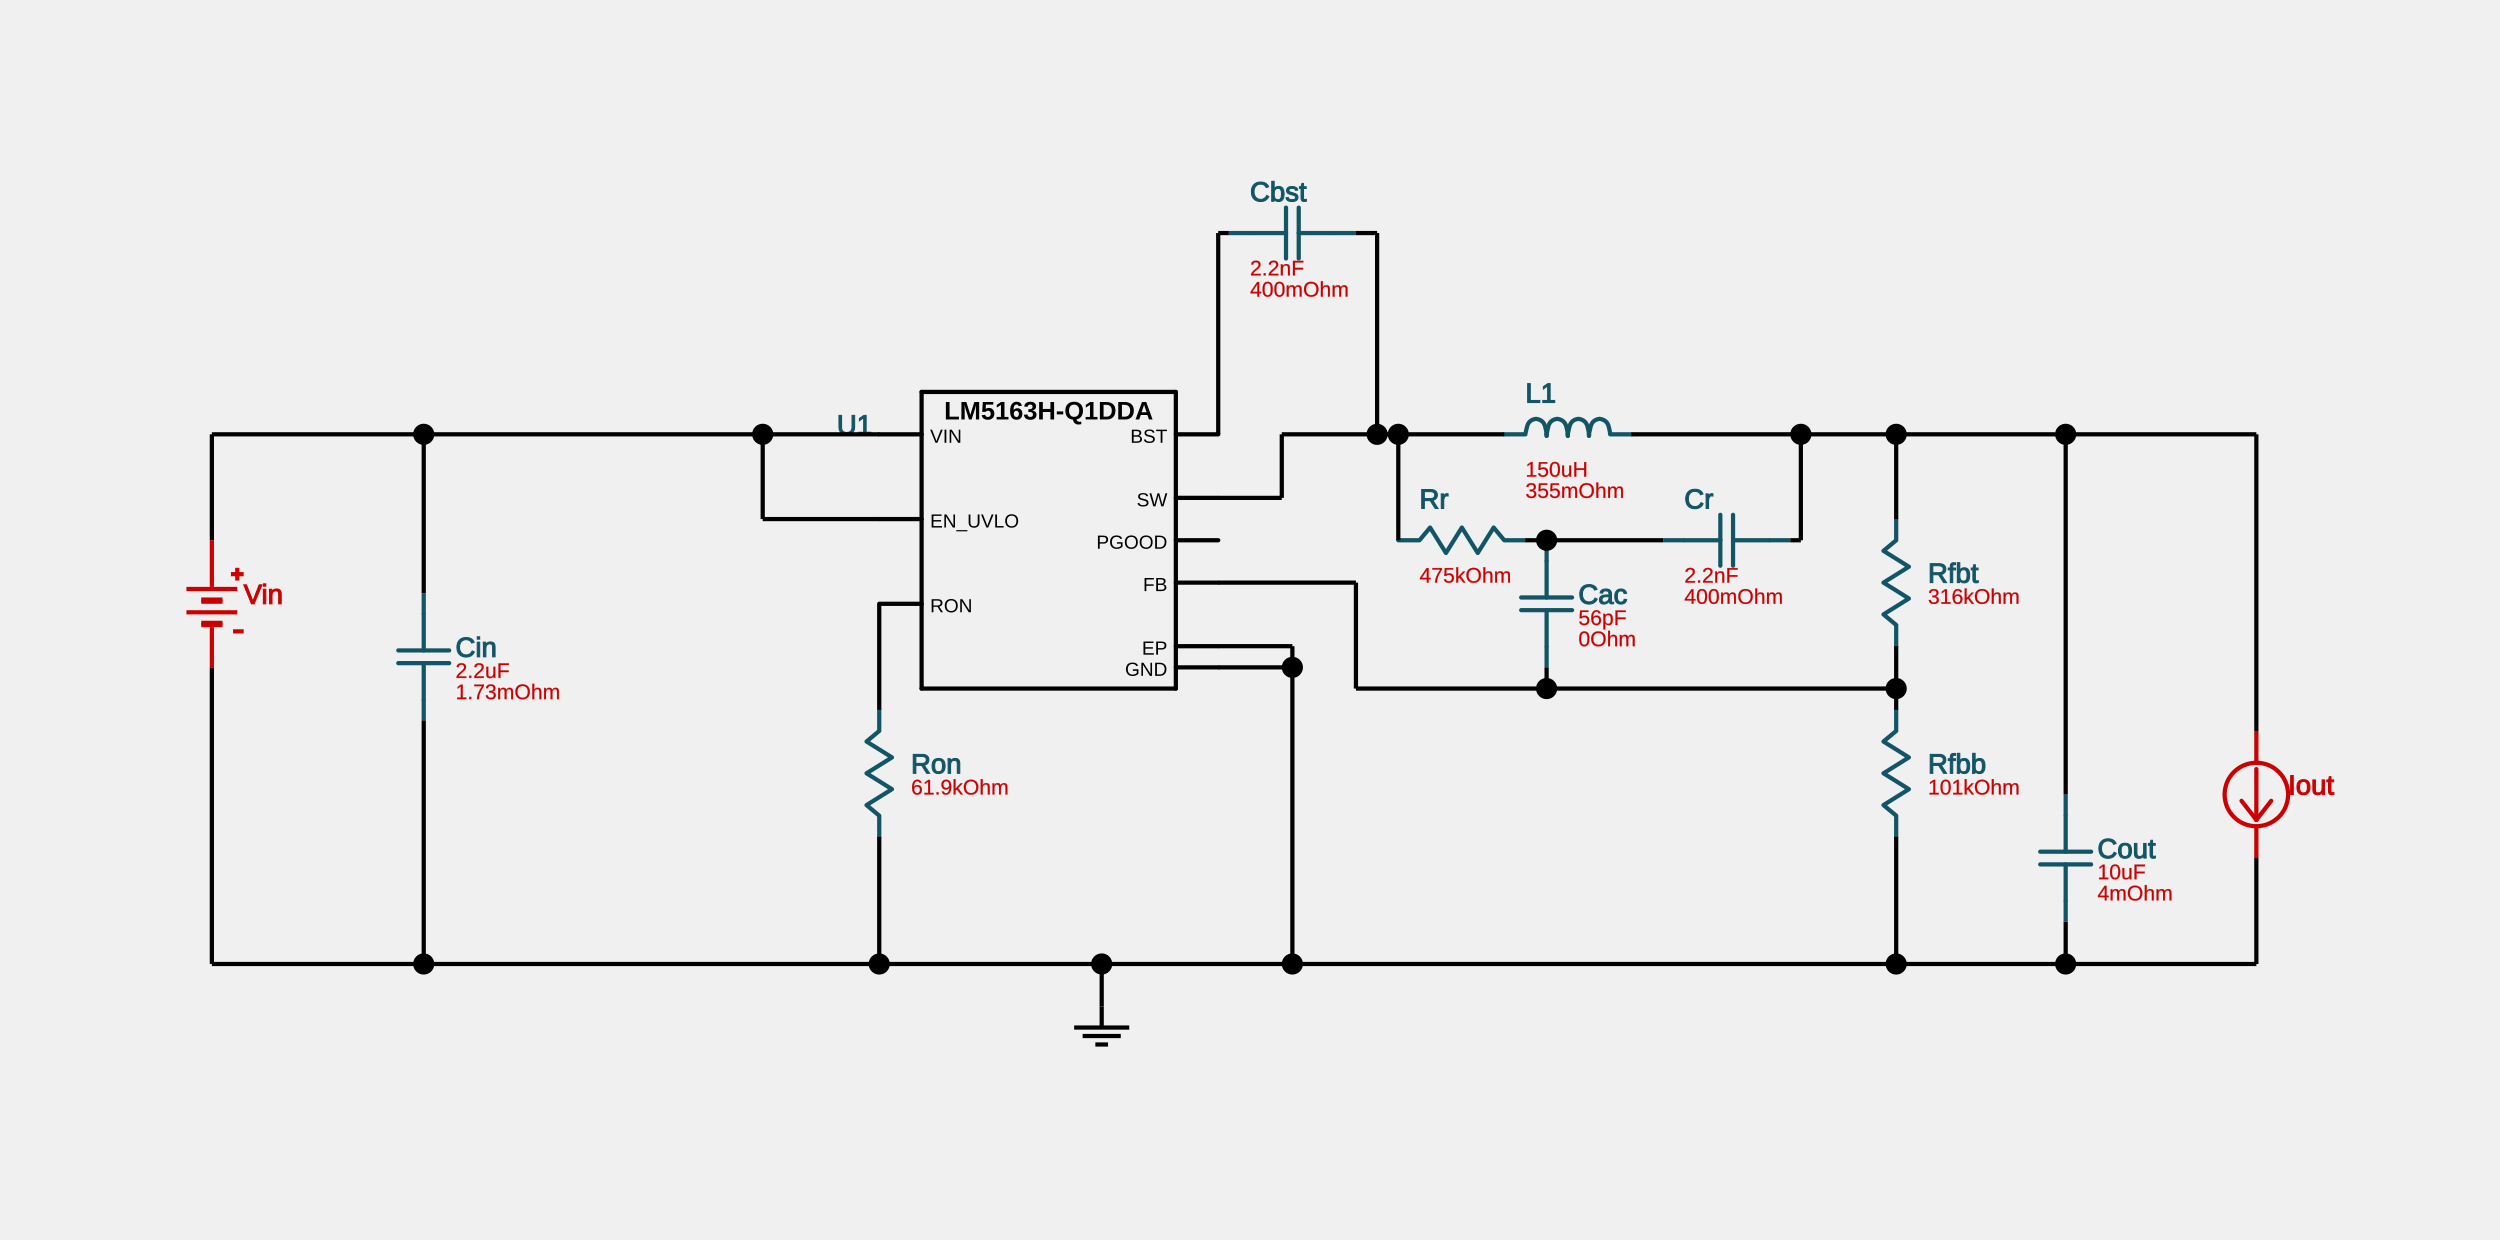
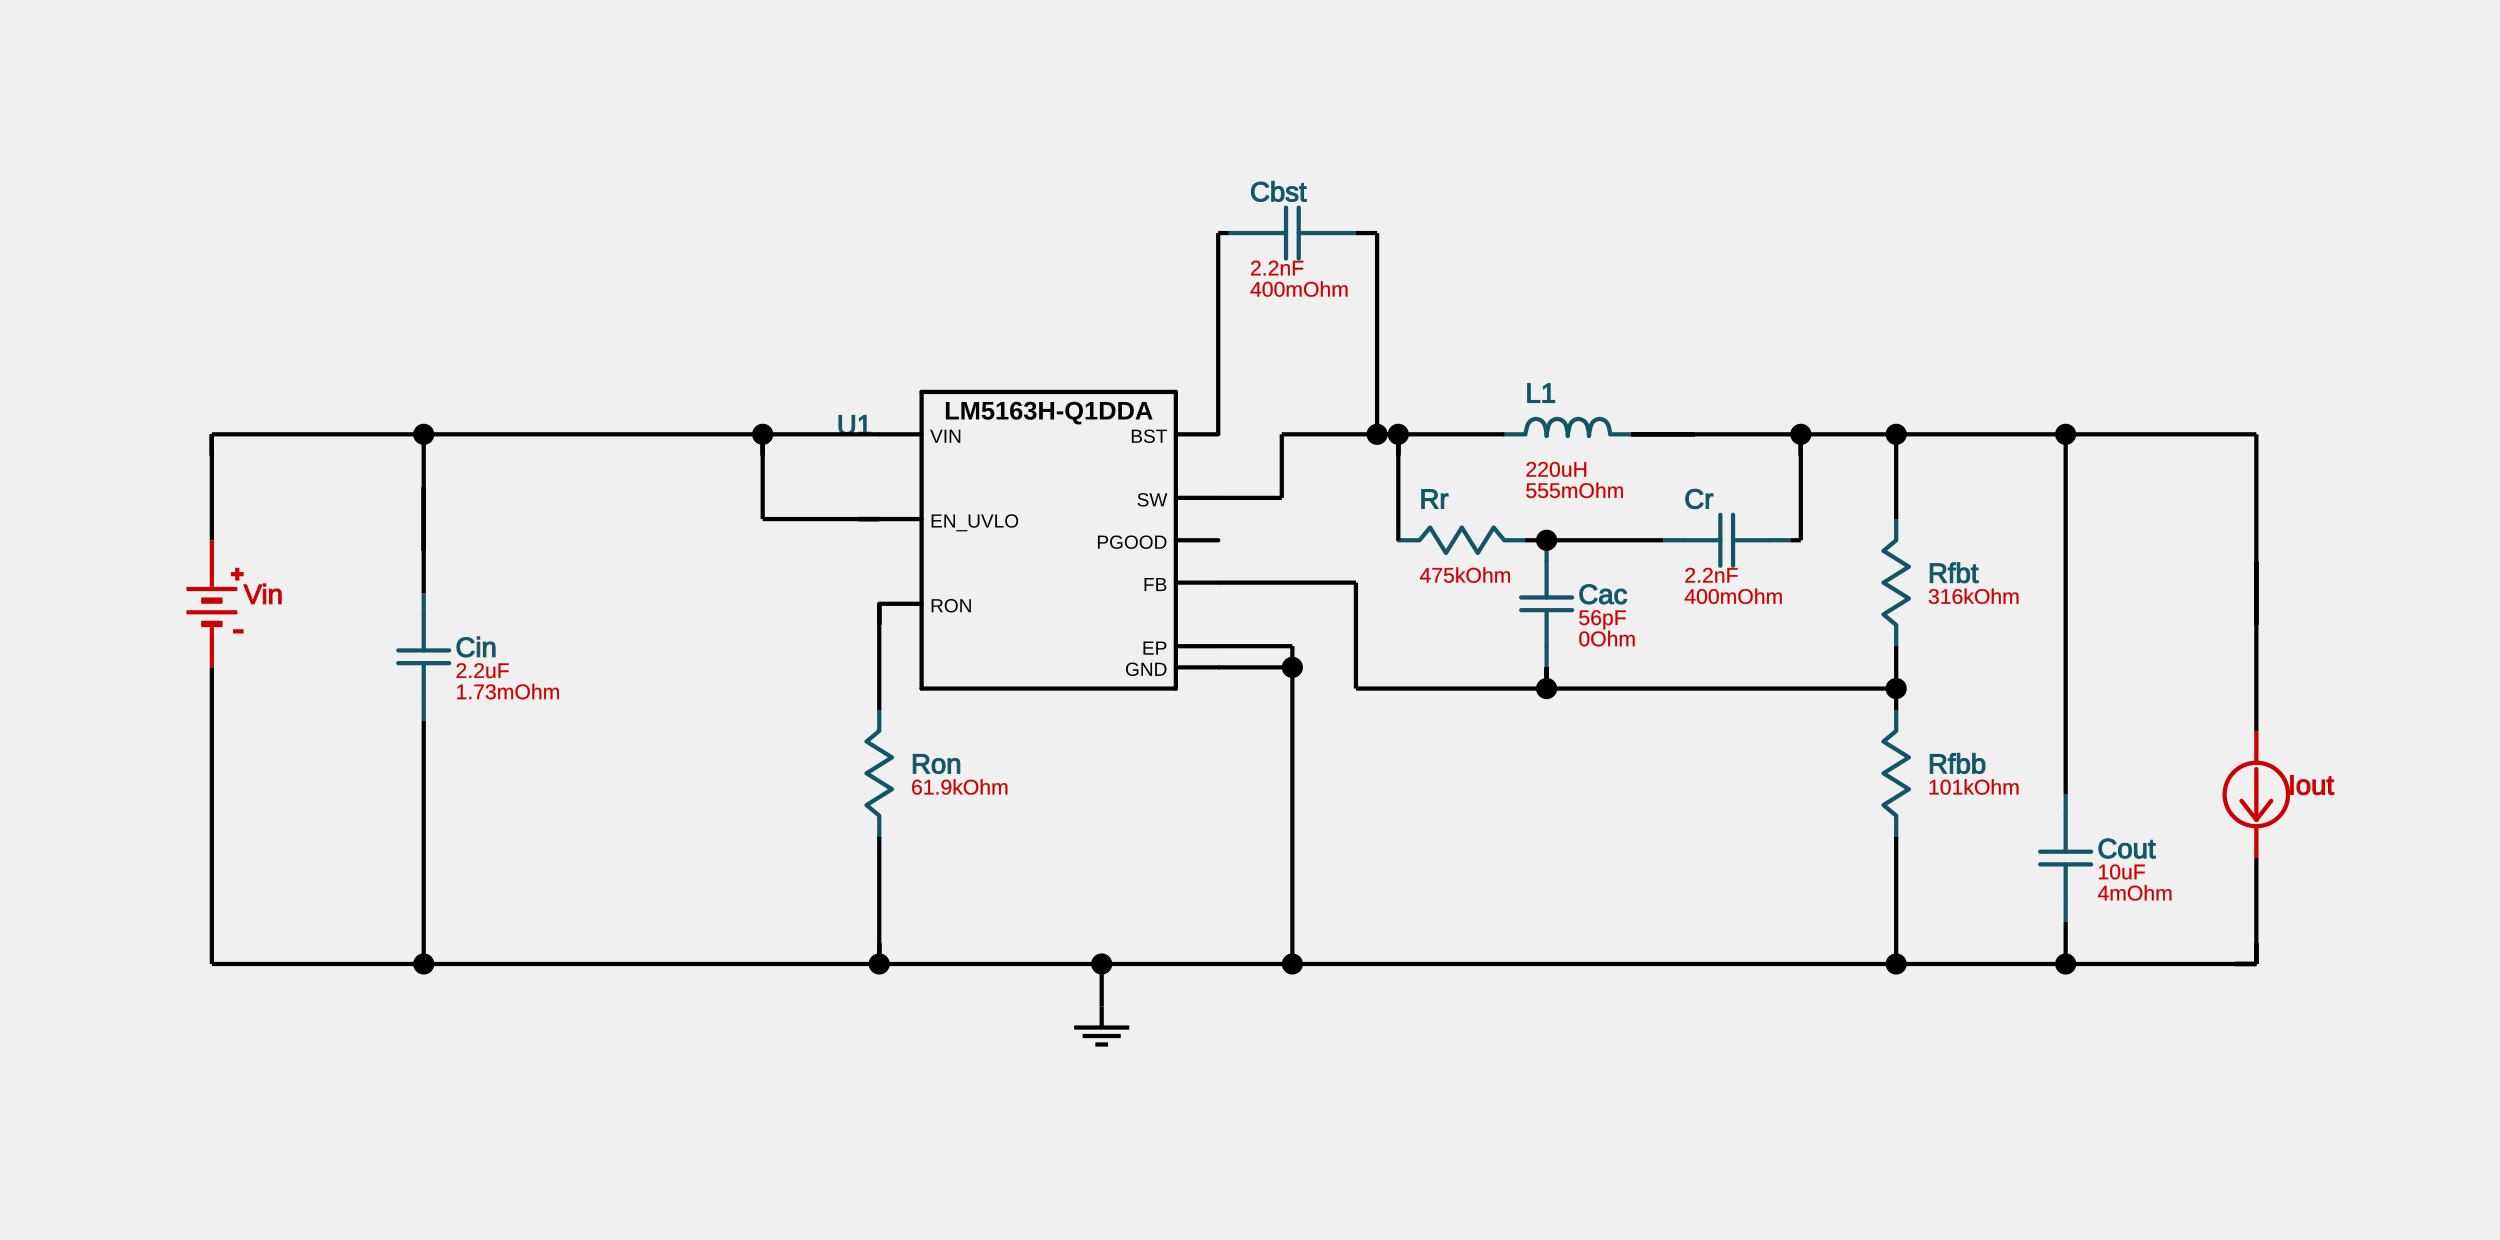
<svg xmlns="http://www.w3.org/2000/svg" xmlns:xlink="http://www.w3.org/1999/xlink" version="1.1" width="100%" height="100%" viewBox="0 0 1180.0 585.0" preserveAspectRatio="xMidYMid meet">
  <defs>
    <g id="WB_CONTINUATION">
      <circle opacity="0.01" fill="#ffffff" stroke="#000000" stroke-width="0" cx="0" cy="0" r="14" />
      <line fill="none" stroke="#CC0000" stroke-width="2" x1="0" y1="10" x2="0" y2="-10" />
      <line fill="none" stroke="#CC0000" stroke-width="2" x1="-10" y1="-10" x2="10" y2="-10" />
    </g>
    <g id="WB_BLOCK_IO">
      <circle opacity="0.01" fill="#ffffff" stroke="#000000" stroke-width="0" cx="0" cy="0" r="14" />
      <line stroke="#CC0000" fill="none" stroke-width="2" x1="-5" y1="0" x2="5" y2="0" />
    </g>
    <g id="WB_STARTUP_VOLTAGE_SOURCE">
      <circle opacity="0.01" fill="#ffffff" stroke="#000000" stroke-width="0" cx="0" cy="0" r="14" />
      <circle fill-opacity="0.01" fill="#CC0000" stroke="#CC0000" stroke-width="2" cx="0" cy="0" r="14" />
      <polyline fill="none" stroke="#CC0000" stroke-width="2" points="-6,-11 -6,7 5,9 5,12 " />
      <line fill="none" stroke="#CC0000" stroke-width="2" x1="16" y1="-12" x2="16" y2="-18" />
      <line fill="none" stroke="#CC0000" stroke-width="2" x1="-17" y1="-12" x2="-17" y2="-18" />
      <line fill="none" stroke="#CC0000" stroke-width="2" x1="-14" y1="-15" x2="-20" y2="-15" />
      <line fill="none" stroke="#CC0000" stroke-width="2" x1="-15" y1="0" x2="-30" y2="0" />
      <line fill="none" stroke="#CC0000" stroke-width="2" x1="30" y1="0" x2="15" y2="0" />
    </g>
    <g id="WB_SOURCE_RESISTOR">
      <circle opacity="0.01" fill="#ffffff" stroke="#000000" stroke-width="0" cx="0" cy="0" r="14" />
      <polyline fill="none" stroke="#CC0000" stroke-width="2" stroke-linecap="round" stroke-linejoin="round" points="30,0 20,0 15,-6 7.5,6 0,-6 -7.5,6 -15,-6 -20,0 -30,0" />
    </g>
    <g id="WB_PRIM_STARTUP_VOLTAGE_SOURCE">
      <circle opacity="0.01" fill="#ffffff" stroke="#000000" stroke-width="0" cx="0" cy="0" r="14" />
      <circle fill-opacity="0.01" fill="#CC0000" stroke="#CC0000" stroke-width="2" cx="0" cy="0" r="14" />
      <polyline fill="none" stroke="#CC0000" stroke-width="2" points="-6,-11 -6,7 5,9 5,12 " />
      <line fill="none" stroke="#CC0000" stroke-width="2" x1="16" y1="-12" x2="16" y2="-18" />
      <line fill="none" stroke="#CC0000" stroke-width="2" x1="-17" y1="-12" x2="-17" y2="-18" />
      <line fill="none" stroke="#CC0000" stroke-width="2" x1="-14" y1="-15" x2="-20" y2="-15" />
      <line fill="none" stroke="#CC0000" stroke-width="2" x1="-15" y1="0" x2="-30" y2="0" />
      <line fill="none" stroke="#CC0000" stroke-width="2" x1="30" y1="0" x2="15" y2="0" />
    </g>
    <g id="WB_CURRENT_PROBE">
      <circle opacity="0.01" fill="#ffffff" stroke="#000000" stroke-width="0" cx="0" cy="0" r="14" />
      <line stroke="#CC0000" stroke-width="2" stroke-linecap="square" stroke-linejoin="round" x1="-16" y1="0" x2="-10" y2="0" />
      <polyline stroke="#CC0000" stroke-width="2" stroke-linecap="square" stroke-linejoin="round" points="6,0 3,-3.5 3,3.5 6,0 -6,0 " />
      <line stroke="#CC0000" stroke-width="2" stroke-linecap="square" stroke-linejoin="round" x1="10" y1="0" x2="16" y2="0" />
      <rect stroke-width="1" x="-9.5" y="-7" fill="none" stroke="#CC0000" width="19" height="14" />
    </g>
    <g id="WB_PWL_CURRENT_LOAD">
      <circle opacity="0.01" fill="#ffffff" stroke="#000000" stroke-width="0" cx="0" cy="0" r="14" />
      <circle fill-opacity="0.01" fill="#CC0000" stroke="#CC0000" stroke-width="2" cx="0" cy="0" r="14" />
      <line y1="0" x2="-20" stroke="#CC0000" x1="-30" fill="none" stroke-width="2" y2="0" />
      <line y1="0" x2="20" stroke="#CC0000" x1="30" fill="none" stroke-width="2" y2="0" />
      <polyline stroke="#CC0000" points="-7,6 4,8  " stroke-linejoin="round" fill="none" stroke-width="2" stroke-linecap="round" />
      <polyline stroke="#CC0000" points="-7,-6 4,-8  " stroke-linejoin="round" fill="none" stroke-width="2" stroke-linecap="round" />
      <polyline stroke="#CC0000" points="-20,0 -15,0  " stroke-linejoin="round" fill="none" stroke-width="2" stroke-linecap="round" />
      <polyline stroke="#CC0000" points="20,0 15,0  " stroke-linejoin="round" fill="none" stroke-width="2" stroke-linecap="round" />
      <polyline stroke="#CC0000" points="-7,-6 -7,6  " stroke-linejoin="round" fill="none" stroke-width="2" stroke-linecap="round" />
      <polyline stroke="#CC0000" points="4,-8 4,-11  " stroke-linejoin="round" fill="none" stroke-width="2" stroke-linecap="round" />
      <polyline stroke="#CC0000" points="4,8 4,11  " stroke-linejoin="round" fill="none" stroke-width="2" stroke-linecap="round" />
      <line x1="23" y1="-13" x2="23" y2="-7" stroke="#CC0000" fill="none" stroke-width="2" stroke-linecap="round" />
      <line x1="-23" y1="-13" x2="-23" y2="-7" stroke="#CC0000" fill="none" stroke-width="2" stroke-linecap="round" />
      <line x1="-26" y1="-10" x2="-20" y2="-10" stroke="#CC0000" fill="none" stroke-width="2" stroke-linecap="round" />
    </g>
    <g id="WB_ZERO_VOLT_SOURCE">
      <circle opacity="0.01" fill="#ffffff" stroke="#000000" stroke-width="0" cx="0" cy="0" r="14" />
      <line stroke="#CC0000" fill="none" stroke-width="2" x1="-5" y1="0" x2="5" y2="0" />
    </g>
    <g id="WB_CAPACITOR">
      <circle opacity="0.01" fill="#ffffff" stroke="#000000" stroke-width="0" cx="0" cy="0" r="14" />
      <line y1="0" x2="20" stroke="#115566" x1="30" fill="none" stroke-width="2" y2="0" />
      <line y1="0" x2="-20" stroke="#115566" x1="-30" fill="none" stroke-width="2" y2="0" />
      <polyline stroke="#115566" points="3,12 3,-12  " stroke-linejoin="round" fill="none" stroke-width="2" stroke-linecap="round" />
      <polyline stroke="#115566" points="-20,0 -3,0  " stroke-linejoin="round" fill="none" stroke-width="2" stroke-linecap="round" />
      <polyline stroke="#115566" points="3,0 20,0  " stroke-linejoin="round" fill="none" stroke-width="2" stroke-linecap="round" />
      <polyline stroke="#115566" points="-3,12 -3,-12  " stroke-linejoin="round" fill="none" stroke-width="2" stroke-linecap="round" />
    </g>
    <g id="WB_RESISTOR">
      <circle opacity="0.01" fill="#ffffff" stroke="#000000" stroke-width="0" cx="0" cy="0" r="14" />
      <polyline fill="none" stroke="#115566" stroke-width="2" stroke-linecap="round" stroke-linejoin="round" points="30,0 20,0 15,-6 7.5,6 0,-6 -7.5,6 -15,-6 -20,0 -30,0" />
    </g>
    <g id="WB_CURRENT_LOAD">
      <circle opacity="0.01" fill="#ffffff" stroke="#000000" stroke-width="0" cx="0" cy="0" r="14" />
      <path fill="none" stroke="#CC0000" stroke-width="2" stroke-linecap="round" stroke-linejoin="round" d="M-15,0c 0.1, 4.2, 1.6, 7.7, 4.4, 10.6c 2.8, 2.8, 6.4, 4.3, 10.6, 4.4c 4.3-0.1, 7.8-1.6, 10.6 -4.4c 2.9-2.9, 4.3-6.4, 4.4-10.6" />
      <path fill="none" stroke="#CC0000" stroke-width="2" stroke-linecap="round" stroke-linejoin="round" d="M15,0c -0.1,-4.2,-1.6,-7.7,-4.4,-10.6c-2.8,-2.8,-6.4,-4.3,-10.6,-4.4c-4.3,0.1 -7.8,1.6 -10.6,4.4c-2.9,2.9 -4.3,6.4 -4.4,10.6" />
      <line fill="none" stroke="#CC0000" stroke-width="2" x1="30" y1="0" x2="15" y2="0" />
      <line fill="none" stroke="#CC0000" stroke-width="2" x1="-15" y1="0" x2="-30" y2="0" />
      <line fill="none" stroke="#CC0000" stroke-width="2" stroke-linecap="round" stroke-linejoin="round" x1="3" y1="7" x2="12" y2="0" />
      <line fill="none" stroke="#CC0000" stroke-width="2" stroke-linecap="round" stroke-linejoin="round" x1="3" y1="-7" x2="12" y2="0" />
      <line fill="none" stroke="#CC0000" stroke-width="2" stroke-linecap="round" stroke-linejoin="round" x1="12" y1="0" x2="-12" y2="0" />
    </g>
    <g id="WB_INDUCTOR">
      <circle opacity="0.01" fill="#ffffff" stroke="#000000" stroke-width="0" cx="0" cy="0" r="14" />
      <path fill="none" stroke="#115566" stroke-width="2" stroke-linecap="round" stroke-linejoin="round" d="M-10,0c0-0.6-0.2-1.8-0.6-3.3c-0.5-2.4-2-3.7-4.4-4c-2.4,0.3-3.8,1.6-4.3,4c-0.6,2.3-0.8,3.6-0.7,3M-20,0H-30" />
      <path fill="none" stroke="#115566" stroke-width="2" stroke-linecap="round" stroke-linejoin="round" d="M0,0c0-0.6-0.2-1.8-0.6-3.3c-0.5-2.4-2-3.7-4.4-4c-2.4,0.3-3.8,1.6-4.3,4c-0.6,2.3-0.8,3.6-0.7,4" />
      <path fill="none" stroke="#115566" stroke-width="2" stroke-linecap="round" stroke-linejoin="round" d="M10,0c0-0.6-0.2-1.8-0.6-3.3c-0.5-2.4-2-3.7-4.4-4c-2.4,0.3-3.8,1.6-4.3,4c-0.6,2.3-0.8,3.6-0.7,4" />
      <path fill="none" stroke="#115566" stroke-width="2" stroke-linecap="round" stroke-linejoin="round" d="M30,0H20c0-0.6-0.2-1.8-0.6-3.3c-0.5-2.4-2-3.7-4.4-4c-2.4,0.3-3.8,1.6-4.3,4c-0.6,2.3-0.8,3.6-0.7,4" />
      <path fill="none" stroke="#115566" stroke-width="2" stroke-linecap="round" stroke-linejoin="round" d=" M10,0 c0.1,0.4,0.1,0.6,0,0.7" />
      <path fill="none" stroke="#115566" stroke-width="2" stroke-linecap="round" stroke-linejoin="round" d=" M0,0  c0.1,0.4,0.1,0.6,0,0.7" />
      <path fill="none" stroke="#115566" stroke-width="2" stroke-linecap="round" stroke-linejoin="round" d=" M-10,0c0.1,0.4,0.1,0.6,0,0.7" />
    </g>
    <g id="WB_VOLTAGE_PROBE">
      <circle opacity="0.01" fill="#ffffff" stroke="#000000" stroke-width="0" cx="0" cy="0" r="14" />
      <rect stroke-width="1" width="20" stroke="#CC0000" x="-10" height="19.5" y="-30" fill="#CC0000" fill-opacity="0.01" />
      <polyline stroke="#CC0000" points="7,-27 4,-22 3,-26 0,-18 -1,-22 -5,-14  " stroke-linejoin="round" fill="none" stroke-width="2" stroke-linecap="round" />
      <line y1="0" x2="0" stroke="#CC0000" x1="0" fill="none" stroke-width="2" y2="-10" />
    </g>
    <g id="WB_LM5163H-Q1DDA">
      <circle opacity="0.01" fill="#ffffff" stroke="#000000" stroke-width="0" cx="0" cy="0" r="14" />
      <line fill="none" stroke="#000000" stroke-width="2" stroke-linecap="round" stroke-linejoin="round" x1="20" y1="120" x2="140" y2="120" />
      <line fill="none" stroke="#000000" stroke-width="2" stroke-linecap="round" stroke-linejoin="round" x1="140" y1="120" x2="140" y2="-20" />
      <line fill="none" stroke="#000000" stroke-width="2" stroke-linecap="round" stroke-linejoin="round" x1="140" y1="-20" x2="20" y2="-20" />
      <line fill="none" stroke="#000000" stroke-width="2" stroke-linecap="round" stroke-linejoin="round" x1="20" y1="-20" x2="20" y2="120" />
      <text id="partNumber_label" x="80" y="-7" style="font-family:arial;font-weight:bold;font-size:12px;text-anchor:middle;">LM5163H-Q1DDA</text>
      <line fill="none" stroke="#000000" stroke-width="2" stroke-linecap="round" stroke-linejoin="round" x1="160" y1="110" x2="140" y2="110" />
      <text id="1" x="136" y="114" transform="rotate(0,136,114)" style="font-family:arial;font-weight:normal;font-size:9px;text-anchor:end;">GND</text>
      <line fill="none" stroke="#000000" stroke-width="2" stroke-linecap="round" stroke-linejoin="round" x1="0" y1="0" x2="20" y2="0" />
      <text id="2" x="24" y="4" transform="rotate(0,24,4)" style="font-family:arial;font-weight:normal;font-size:9px;text-anchor:start;">VIN</text>
      <line fill="none" stroke="#000000" stroke-width="2" stroke-linecap="round" stroke-linejoin="round" x1="0" y1="40" x2="20" y2="40" />
      <text id="3" x="24" y="44" transform="rotate(0,24,44)" style="font-family:arial;font-weight:normal;font-size:9px;text-anchor:start;">EN_UVLO</text>
      <line fill="none" stroke="#000000" stroke-width="2" stroke-linecap="round" stroke-linejoin="round" x1="0" y1="80" x2="20" y2="80" />
      <text id="4" x="24" y="84" transform="rotate(0,24,84)" style="font-family:arial;font-weight:normal;font-size:9px;text-anchor:start;">RON</text>
      <line fill="none" stroke="#000000" stroke-width="2" stroke-linecap="round" stroke-linejoin="round" x1="160" y1="70" x2="140" y2="70" />
      <text id="5" x="136" y="74" transform="rotate(0,136,74)" style="font-family:arial;font-weight:normal;font-size:9px;text-anchor:end;">FB</text>
      <line fill="none" stroke="#000000" stroke-width="2" stroke-linecap="round" stroke-linejoin="round" x1="160" y1="50" x2="140" y2="50" />
      <text id="6" x="136" y="54" transform="rotate(0,136,54)" style="font-family:arial;font-weight:normal;font-size:9px;text-anchor:end;">PGOOD</text>
      <line fill="none" stroke="#000000" stroke-width="2" stroke-linecap="round" stroke-linejoin="round" x1="160" y1="0" x2="140" y2="0" />
      <text id="7" x="136" y="4" transform="rotate(0,136,4)" style="font-family:arial;font-weight:normal;font-size:9px;text-anchor:end;">BST</text>
      <line fill="none" stroke="#000000" stroke-width="2" stroke-linecap="round" stroke-linejoin="round" x1="160" y1="30" x2="140" y2="30" />
      <text id="8" x="136" y="34" transform="rotate(0,136,34)" style="font-family:arial;font-weight:normal;font-size:9px;text-anchor:end;">SW</text>
      <line fill="none" stroke="#000000" stroke-width="2" stroke-linecap="round" stroke-linejoin="round" x1="160" y1="100" x2="140" y2="100" />
      <text id="9" x="136" y="104" transform="rotate(0,136,104)" style="font-family:arial;font-weight:normal;font-size:9px;text-anchor:end;">EP</text>
    </g>
    <g id="WB_GND">
      <circle opacity="0.01" fill="#ffffff" stroke="#000000" stroke-width="0" cx="0" cy="0" r="14" />
      <line fill="none" stroke="black" stroke-width="2" x1="0" y1="-10" x2="0" y2="0" />
      <line fill="none" stroke="black" stroke-width="2" x1="-13" y1="0" x2="13" y2="0" />
      <line fill="none" stroke="black" stroke-width="2" x1="-9" y1="4" x2="9" y2="4" />
      <line fill="none" stroke="black" stroke-width="2" x1="-3" y1="8" x2="3" y2="8" />
    </g>
    <g id="WB_LOAD_RESISTOR">
      <circle opacity="0.01" fill="#ffffff" stroke="#000000" stroke-width="0" cx="0" cy="0" r="14" />
      <polyline fill="none" stroke="#CC0000" stroke-width="2" stroke-linecap="round" stroke-linejoin="round" points="30,0 20,0 15,-6 7.5,6 0,-6 -7.5,6 -15,-6 -20,0 -30,0" />
    </g>
    <g id="WB_PWL_VOLTAGE_SOURCE">
      <circle opacity="0.01" fill="#ffffff" stroke="#000000" stroke-width="0" cx="0" cy="0" r="14" />
      <circle fill-opacity="0.01" fill="#CC0000" stroke="#CC0000" stroke-width="2" cx="0" cy="0" r="14" />
      <line y1="0" x2="-20" stroke="#CC0000" x1="-30" fill="none" stroke-width="2" y2="0" />
      <line y1="0" x2="20" stroke="#CC0000" x1="30" fill="none" stroke-width="2" y2="0" />
      <polyline stroke="#CC0000" points="-7,6 4,8  " stroke-linejoin="round" fill="none" stroke-width="2" stroke-linecap="round" />
      <polyline stroke="#CC0000" points="-7,-6 4,-8  " stroke-linejoin="round" fill="none" stroke-width="2" stroke-linecap="round" />
      <polyline stroke="#CC0000" points="-20,0 -15,0  " stroke-linejoin="round" fill="none" stroke-width="2" stroke-linecap="round" />
      <polyline stroke="#CC0000" points="20,0 15,0  " stroke-linejoin="round" fill="none" stroke-width="2" stroke-linecap="round" />
      <polyline stroke="#CC0000" points="-7,-6 -7,6  " stroke-linejoin="round" fill="none" stroke-width="2" stroke-linecap="round" />
      <polyline stroke="#CC0000" points="4,-8 4,-11  " stroke-linejoin="round" fill="none" stroke-width="2" stroke-linecap="round" />
      <polyline stroke="#CC0000" points="4,8 4,11  " stroke-linejoin="round" fill="none" stroke-width="2" stroke-linecap="round" />
      <line x1="23" y1="-13" x2="23" y2="-7" stroke="#CC0000" fill="none" stroke-width="2" stroke-linecap="round" />
      <line x1="-23" y1="-13" x2="-23" y2="-7" stroke="#CC0000" fill="none" stroke-width="2" stroke-linecap="round" />
      <line x1="-26" y1="-10" x2="-20" y2="-10" stroke="#CC0000" fill="none" stroke-width="2" stroke-linecap="round" />
    </g>
    <g id="WB_PRIM_PWL_VOLTAGE_SOURCE">
      <circle opacity="0.01" fill="#ffffff" stroke="#000000" stroke-width="0" cx="0" cy="0" r="14" />
      <circle fill-opacity="0.01" fill="#CC0000" stroke="#CC0000" stroke-width="2" cx="0" cy="0" r="14" />
      <line x1="-30" y1="0" x2="-15" y2="0" stroke="#CC0000" fill="none" stroke-width="2" />
      <line x1="30" y1="0" x2="15" y2="0" stroke="#CC0000" fill="none" stroke-width="2" />
      <polyline stroke="#CC0000" points="0,13 0,8 -7,6 -7,0 7,-4 0,-8 0,-13" stroke-linejoin="round" fill="none" stroke-width="2" stroke-linecap="round" />
      <line x1="23" y1="-13" x2="23" y2="-7" stroke="#CC0000" fill="none" stroke-width="2" stroke-linecap="round" />
      <line x1="-23" y1="-13" x2="-23" y2="-7" stroke="#CC0000" fill="none" stroke-width="2" stroke-linecap="round" />
      <line x1="-26" y1="-10" x2="-20" y2="-10" stroke="#CC0000" fill="none" stroke-width="2" stroke-linecap="round" />
    </g>
    <g id="WB_PRIMITIVE_BATTERY">
      <circle opacity="0.01" fill="#ffffff" stroke="#000000" stroke-width="0" cx="0" cy="0" r="14" />
      <line fill="none" stroke="#CC0000" stroke-width="2" x1="-8" y1="0" x2="-30" y2="0" />
      <line fill="none" stroke="#CC0000" stroke-width="2" x1="-7" y1="12" x2="-7" y2="-12" />
      <line fill="none" stroke="#CC0000" stroke-width="2" x1="4" y1="12" x2="4" y2="-12" />
      <line fill="none" stroke="#CC0000" stroke-width="2" x1="30" y1="0" x2="11" y2="0" />
      <line fill="none" stroke="#CC0000" stroke-width="2" x1="-2" y1="5" x2="-2" y2="-5" />
      <line fill="none" stroke="#CC0000" stroke-width="2" x1="-1" y1="5" x2="-1" y2="-5" />
      <line fill="none" stroke="#CC0000" stroke-width="2" x1="-14" y1="-9" x2="-14" y2="-15" />
      <line fill="none" stroke="#CC0000" stroke-width="2" x1="-11" y1="-12" x2="-17" y2="-12" />
      <line fill="none" stroke="#CC0000" stroke-width="2" x1="13" y1="-10" x2="13" y2="-15" />
      <line fill="none" stroke="#CC0000" stroke-width="2" x1="10" y1="5" x2="10" y2="-5" />
      <line fill="none" stroke="#CC0000" stroke-width="2" x1="9" y1="5" x2="9" y2="-5" />
    </g>
    <g id="WB_BATTERY">
      <circle opacity="0.01" fill="#ffffff" stroke="#000000" stroke-width="0" cx="0" cy="0" r="14" />
      <line fill="none" stroke="#CC0000" stroke-width="2" x1="-8" y1="0" x2="-30" y2="0" />
      <line fill="none" stroke="#CC0000" stroke-width="2" x1="-7" y1="12" x2="-7" y2="-12" />
      <line fill="none" stroke="#CC0000" stroke-width="2" x1="4" y1="12" x2="4" y2="-12" />
      <line fill="none" stroke="#CC0000" stroke-width="2" x1="30" y1="0" x2="11" y2="0" />
      <line fill="none" stroke="#CC0000" stroke-width="2" x1="-2" y1="5" x2="-2" y2="-5" />
      <line fill="none" stroke="#CC0000" stroke-width="2" x1="-1" y1="5" x2="-1" y2="-5" />
      <line fill="none" stroke="#CC0000" stroke-width="2" x1="-14" y1="-9" x2="-14" y2="-15" />
      <line fill="none" stroke="#CC0000" stroke-width="2" x1="-11" y1="-12" x2="-17" y2="-12" />
      <line fill="none" stroke="#CC0000" stroke-width="2" x1="13" y1="-10" x2="13" y2="-15" />
      <line fill="none" stroke="#CC0000" stroke-width="2" x1="10" y1="5" x2="10" y2="-5" />
      <line fill="none" stroke="#CC0000" stroke-width="2" x1="9" y1="5" x2="9" y2="-5" />
    </g>
  </defs>
  <use id="Cin" class="comp" xlink:href="#WB_CAPACITOR" x="200.0" y="310.0" transform="rotate(-90, 200.0, 310.0)" cap="2.2uF" partNo="C3225X7R2A225K230AB" thermalId="1210_250" esr="1.73mOhm" manufacturer="TDK" />
  <text for="Cin" x="215.0" y="310.0" style="font-family:arial;font-size:13px;stroke-width:0.5;stroke:#115566;fill:#115566;">Cin</text>
  <text for="Cin" x="215.0" y="320.0" style="font-family:arial;font-size:10px;stroke-width:0.1;stroke:#CC0000;fill:#CC0000;">2.2uF</text>
  <text for="Cin" x="215.0" y="330.0" style="font-family:arial;font-size:10px;stroke-width:0.1;stroke:#CC0000;fill:#CC0000;">1.73mOhm</text>
-   <use id="L1" class="comp" xlink:href="#WB_INDUCTOR" x="740.0" y="205.0" partNo="74404086151" thermalId="WE-LQS_8065" l="150uH" dcr="355mOhm" manufacturer="Wurth Elektronik" />
+   <use id="L1" class="comp" xlink:href="#WB_INDUCTOR" x="740.0" y="205.0" partNo="74404086221" manufacturer="Wurth Elektronik" thermalId="WE-LQS_8065" l="220uH" dcr="555mOhm" />
  <text for="L1" x="720.0" y="190.0" style="font-family:arial;font-size:13px;stroke-width:0.5;stroke:#115566;fill:#115566;">L1</text>
-   <text for="L1" x="720.0" y="225.0" style="font-family:arial;font-size:10px;stroke-width:0.1;stroke:#CC0000;fill:#CC0000;">150uH</text>
-   <text for="L1" x="720.0" y="235.0" style="font-family:arial;font-size:10px;stroke-width:0.1;stroke:#CC0000;fill:#CC0000;">355mOhm</text>
+   <text for="L1" x="720.0" y="225.0" style="font-family:arial;font-size:10px;stroke-width:0.1;stroke:#CC0000;fill:#CC0000;">220uH</text>
+   <text for="L1" x="720.0" y="235.0" style="font-family:arial;font-size:10px;stroke-width:0.1;stroke:#CC0000;fill:#CC0000;">555mOhm</text>
  <use id="Cbst" class="comp" xlink:href="#WB_CAPACITOR" x="610.0" y="110.0" transform="rotate(-180, 610.0, 110.0)" cap="2.2nF" partNo="C0805C222K5RACTU" thermalId="0805" esr="400mOhm" manufacturer="Kemet" />
  <text for="Cbst" x="590.0" y="95.0" style="font-family:arial;font-size:13px;stroke-width:0.5;stroke:#115566;fill:#115566;">Cbst</text>
  <text for="Cbst" x="590.0" y="130.0" style="font-family:arial;font-size:10px;stroke-width:0.1;stroke:#CC0000;fill:#CC0000;">2.2nF</text>
  <text for="Cbst" x="590.0" y="140.0" style="font-family:arial;font-size:10px;stroke-width:0.1;stroke:#CC0000;fill:#CC0000;">400mOhm</text>
  <use id="Ron" class="comp" xlink:href="#WB_RESISTOR" x="415.0" y="365.0" transform="rotate(-90, 415.0, 365.0)" partNo="CRCW080561K9FKEA" thermalId="0805" resistance="61.9kOhm" manufacturer="Vishay-Dale" />
  <text for="Ron" x="430.0" y="365.0" style="font-family:arial;font-size:13px;stroke-width:0.5;stroke:#115566;fill:#115566;">Ron</text>
  <text for="Ron" x="430.0" y="375.0" style="font-family:arial;font-size:10px;stroke-width:0.1;stroke:#CC0000;fill:#CC0000;">61.9kOhm</text>
  <use id="Rfbt" class="comp" xlink:href="#WB_RESISTOR" x="895.0" y="275.0" transform="rotate(-90, 895.0, 275.0)" partNo="RC0603FR-07316KL" thermalId="0603" resistance="316kOhm" manufacturer="Yageo" />
  <text for="Rfbt" x="910.0" y="275.0" style="font-family:arial;font-size:13px;stroke-width:0.5;stroke:#115566;fill:#115566;">Rfbt</text>
  <text for="Rfbt" x="910.0" y="285.0" style="font-family:arial;font-size:10px;stroke-width:0.1;stroke:#CC0000;fill:#CC0000;">316kOhm</text>
  <use id="Rfbb" class="comp" xlink:href="#WB_RESISTOR" x="895.0" y="365.0" transform="rotate(-90, 895.0, 365.0)" partNo="RT0805BRD07101KL" thermalId="0805" resistance="101kOhm" manufacturer="Yageo" />
  <text for="Rfbb" x="910.0" y="365.0" style="font-family:arial;font-size:13px;stroke-width:0.5;stroke:#115566;fill:#115566;">Rfbb</text>
  <text for="Rfbb" x="910.0" y="375.0" style="font-family:arial;font-size:10px;stroke-width:0.1;stroke:#CC0000;fill:#CC0000;">101kOhm</text>
  <use id="Cout" class="comp" xlink:href="#WB_CAPACITOR" x="975.0" y="405.0" transform="rotate(-90, 975.0, 405.0)" cap="10uF" partNo="GRM31CR71E106KA12L" thermalId="1206_180" esr="4mOhm" manufacturer="MuRata" />
  <text for="Cout" x="990.0" y="405.0" style="font-family:arial;font-size:13px;stroke-width:0.5;stroke:#115566;fill:#115566;">Cout</text>
  <text for="Cout" x="990.0" y="415.0" style="font-family:arial;font-size:10px;stroke-width:0.1;stroke:#CC0000;fill:#CC0000;">10uF</text>
  <text for="Cout" x="990.0" y="425.0" style="font-family:arial;font-size:10px;stroke-width:0.1;stroke:#CC0000;fill:#CC0000;">4mOhm</text>
  <use id="Cac" class="comp" xlink:href="#WB_CAPACITOR" x="730.0" y="285.0" transform="rotate(-90, 730.0, 285.0)" cap="56pF" partNo="CC0805JRNPO9BN560" thermalId="0805" esr="0Ohm" manufacturer="Yageo" />
  <text for="Cac" x="745.0" y="285.0" style="font-family:arial;font-size:13px;stroke-width:0.5;stroke:#115566;fill:#115566;">Cac</text>
  <text for="Cac" x="745.0" y="295.0" style="font-family:arial;font-size:10px;stroke-width:0.1;stroke:#CC0000;fill:#CC0000;">56pF</text>
  <text for="Cac" x="745.0" y="305.0" style="font-family:arial;font-size:10px;stroke-width:0.1;stroke:#CC0000;fill:#CC0000;">0Ohm</text>
  <use id="Rr" class="comp" xlink:href="#WB_RESISTOR" x="690.0" y="255.0" partNo="CRCW0603475KFKEA" thermalId="0603" resistance="475kOhm" manufacturer="Vishay-Dale" />
  <text for="Rr" x="670.0" y="240.0" style="font-family:arial;font-size:13px;stroke-width:0.5;stroke:#115566;fill:#115566;">Rr</text>
  <text for="Rr" x="670.0" y="275.0" style="font-family:arial;font-size:10px;stroke-width:0.1;stroke:#CC0000;fill:#CC0000;">475kOhm</text>
  <use id="Cr" class="comp" xlink:href="#WB_CAPACITOR" x="815.0" y="255.0" cap="2.2nF" partNo="C0805C222K5RACTU" thermalId="0805" esr="400mOhm" manufacturer="Kemet" />
  <text for="Cr" x="795.0" y="240.0" style="font-family:arial;font-size:13px;stroke-width:0.5;stroke:#115566;fill:#115566;">Cr</text>
  <text for="Cr" x="795.0" y="275.0" style="font-family:arial;font-size:10px;stroke-width:0.1;stroke:#CC0000;fill:#CC0000;">2.2nF</text>
  <text for="Cr" x="795.0" y="285.0" style="font-family:arial;font-size:10px;stroke-width:0.1;stroke:#CC0000;fill:#CC0000;">400mOhm</text>
  <use id="U1" class="comp" xlink:href="#WB_LM5163H-Q1DDA" x="415.0" y="205.0" />
  <text for="U1" x="395.0" y="205.0" style="font-family:arial;font-size:13px;stroke-width:0.5;stroke:#115566;fill:#115566;">U1</text>
  <use id="GND" class="other" xlink:href="#WB_GND" x="520.0" y="485.0" />
  <use id="Iout" class="other" xlink:href="#WB_CURRENT_LOAD" x="1065.0" y="375.0" transform="rotate(-270, 1065.0, 375.0)" />
  <text for="Iout" x="1080.0" y="375.0" style="font-family:arial;font-size:13px;stroke-width:0.5;stroke:#CC0000;fill:#CC0000;">Iout</text>
  <use id="Vin" class="other" xlink:href="#WB_BATTERY" x="100.0" y="285.0" transform="rotate(-270, 100.0, 285.0)" />
  <text for="Vin" x="115.0" y="285.0" style="font-family:arial;font-size:13px;stroke-width:0.5;stroke:#CC0000;fill:#CC0000;">Vin</text>
  <line x1="360.0" y1="245.0" x2="415.0" y2="245.0" stroke="#000000" stroke-width="2" fill="none" />
  <line x1="360.0" y1="245.0" x2="360.0" y2="205.0" stroke="#000000" stroke-width="2" fill="none" />
+   <line x1="405.0" y1="245.0" x2="415.0" y2="245.0" stroke="#000000" stroke-width="2" fill="none" />
+   <line x1="360.0" y1="215.0" x2="360.0" y2="205.0" stroke="#000000" stroke-width="2" fill="none" />
+   <line x1="405.0" y1="245.0" x2="415.0" y2="245.0" stroke="#000000" stroke-width="2" fill="none" />
+   <line x1="360.0" y1="215.0" x2="360.0" y2="205.0" stroke="#000000" stroke-width="2" fill="none" />
+   <line x1="405.0" y1="245.0" x2="415.0" y2="245.0" stroke="#000000" stroke-width="2" fill="none" />
+   <line x1="360.0" y1="215.0" x2="360.0" y2="205.0" stroke="#000000" stroke-width="2" fill="none" />
  <line x1="415.0" y1="335.0" x2="415.0" y2="285.0" stroke="#000000" stroke-width="2" fill="none" />
  <line x1="415.0" y1="455.0" x2="415.0" y2="395.0" stroke="#000000" stroke-width="2" fill="none" />
+   <line x1="415.0" y1="295.0" x2="415.0" y2="285.0" stroke="#000000" stroke-width="2" fill="none" />
+   <line x1="415.0" y1="455.0" x2="415.0" y2="445.0" stroke="#000000" stroke-width="2" fill="none" />
+   <line x1="415.0" y1="295.0" x2="415.0" y2="285.0" stroke="#000000" stroke-width="2" fill="none" />
+   <line x1="415.0" y1="455.0" x2="415.0" y2="445.0" stroke="#000000" stroke-width="2" fill="none" />
+   <line x1="415.0" y1="295.0" x2="415.0" y2="285.0" stroke="#000000" stroke-width="2" fill="none" />
+   <line x1="415.0" y1="455.0" x2="415.0" y2="445.0" stroke="#000000" stroke-width="2" fill="none" />
  <line x1="785.0" y1="255.0" x2="720.0" y2="255.0" stroke="#000000" stroke-width="2" fill="none" />
  <line x1="845.0" y1="255.0" x2="850.0" y2="255.0" stroke="#000000" stroke-width="2" fill="none" />
  <line x1="730.0" y1="325.0" x2="730.0" y2="315.0" stroke="#000000" stroke-width="2" fill="none" />
  <line x1="660.0" y1="255.0" x2="660.0" y2="205.0" stroke="#000000" stroke-width="2" fill="none" />
  <line x1="850.0" y1="255.0" x2="850.0" y2="205.0" stroke="#000000" stroke-width="2" fill="none" />
+   <line x1="730.0" y1="325.0" x2="730.0" y2="315.0" stroke="#000000" stroke-width="2" fill="none" />
+   <line x1="660.0" y1="215.0" x2="660.0" y2="205.0" stroke="#000000" stroke-width="2" fill="none" />
+   <line x1="850.0" y1="215.0" x2="850.0" y2="205.0" stroke="#000000" stroke-width="2" fill="none" />
+   <line x1="730.0" y1="325.0" x2="730.0" y2="315.0" stroke="#000000" stroke-width="2" fill="none" />
+   <line x1="660.0" y1="215.0" x2="660.0" y2="205.0" stroke="#000000" stroke-width="2" fill="none" />
+   <line x1="850.0" y1="215.0" x2="850.0" y2="205.0" stroke="#000000" stroke-width="2" fill="none" />
+   <line x1="730.0" y1="325.0" x2="730.0" y2="315.0" stroke="#000000" stroke-width="2" fill="none" />
+   <line x1="660.0" y1="215.0" x2="660.0" y2="205.0" stroke="#000000" stroke-width="2" fill="none" />
+   <line x1="850.0" y1="215.0" x2="850.0" y2="205.0" stroke="#000000" stroke-width="2" fill="none" />
  <line x1="200.0" y1="455.0" x2="200.0" y2="340.0" stroke="#000000" stroke-width="2" fill="none" />
  <line x1="575.0" y1="275.0" x2="640.0" y2="275.0" stroke="#000000" stroke-width="2" fill="none" />
  <line x1="640.0" y1="110.0" x2="650.0" y2="110.0" stroke="#000000" stroke-width="2" fill="none" />
  <line x1="605.0" y1="205.0" x2="710.0" y2="205.0" stroke="#000000" stroke-width="2" fill="none" />
  <line x1="575.0" y1="235.0" x2="605.0" y2="235.0" stroke="#000000" stroke-width="2" fill="none" />
  <line x1="650.0" y1="110.0" x2="650.0" y2="205.0" stroke="#000000" stroke-width="2" fill="none" />
  <line x1="895.0" y1="305.0" x2="895.0" y2="335.0" stroke="#000000" stroke-width="2" fill="none" />
  <line x1="975.0" y1="435.0" x2="975.0" y2="455.0" stroke="#000000" stroke-width="2" fill="none" />
  <line x1="640.0" y1="275.0" x2="640.0" y2="325.0" stroke="#000000" stroke-width="2" fill="none" />
  <line x1="575.0" y1="205.0" x2="575.0" y2="110.0" stroke="#000000" stroke-width="2" fill="none" />
  <line x1="610.0" y1="305.0" x2="575.0" y2="305.0" stroke="#000000" stroke-width="2" fill="none" />
  <line x1="640.0" y1="325.0" x2="895.0" y2="325.0" stroke="#000000" stroke-width="2" fill="none" />
  <line x1="975.0" y1="375.0" x2="975.0" y2="205.0" stroke="#000000" stroke-width="2" fill="none" />
  <line x1="895.0" y1="395.0" x2="895.0" y2="455.0" stroke="#000000" stroke-width="2" fill="none" />
  <line x1="610.0" y1="305.0" x2="610.0" y2="455.0" stroke="#000000" stroke-width="2" fill="none" />
  <line x1="520.0" y1="455.0" x2="520.0" y2="475.0" stroke="#000000" stroke-width="2" fill="none" />
  <line x1="605.0" y1="235.0" x2="605.0" y2="205.0" stroke="#000000" stroke-width="2" fill="none" />
  <line x1="580.0" y1="110.0" x2="575.0" y2="110.0" stroke="#000000" stroke-width="2" fill="none" />
  <line x1="575.0" y1="315.0" x2="610.0" y2="315.0" stroke="#000000" stroke-width="2" fill="none" />
  <line x1="895.0" y1="205.0" x2="895.0" y2="245.0" stroke="#000000" stroke-width="2" fill="none" />
-   <line x1="770.0" y1="205.0" x2="1065.0" y2="205.0" stroke="#000000" stroke-width="2" fill="none" />
  <line x1="100.0" y1="455.0" x2="1065.0" y2="455.0" stroke="#000000" stroke-width="2" fill="none" />
  <line x1="200.0" y1="280.0" x2="200.0" y2="205.0" stroke="#000000" stroke-width="2" fill="none" />
+   <line x1="770.0" y1="205.0" x2="1065.0" y2="205.0" stroke="#000000" stroke-width="2" fill="none" />
  <line x1="100.0" y1="205.0" x2="415.0" y2="205.0" stroke="#000000" stroke-width="2" fill="none" />
+   <line x1="1055.0" y1="455.0" x2="1065.0" y2="455.0" stroke="#000000" stroke-width="2" fill="none" />
+   <line x1="200.0" y1="260.0" x2="200.0" y2="230.0" stroke="#000000" stroke-width="2" fill="none" />
+   <line x1="770.0" y1="205.0" x2="800.0" y2="205.0" stroke="#000000" stroke-width="2" fill="none" />
+   <line x1="1055.0" y1="455.0" x2="1065.0" y2="455.0" stroke="#000000" stroke-width="2" fill="none" />
+   <line x1="200.0" y1="260.0" x2="200.0" y2="230.0" stroke="#000000" stroke-width="2" fill="none" />
+   <line x1="770.0" y1="205.0" x2="800.0" y2="205.0" stroke="#000000" stroke-width="2" fill="none" />
+   <line x1="1055.0" y1="455.0" x2="1065.0" y2="455.0" stroke="#000000" stroke-width="2" fill="none" />
+   <line x1="200.0" y1="260.0" x2="200.0" y2="230.0" stroke="#000000" stroke-width="2" fill="none" />
  <line x1="1065.0" y1="345.0" x2="1065.0" y2="205.0" stroke="#000000" stroke-width="2" fill="none" />
  <line x1="1065.0" y1="455.0" x2="1065.0" y2="405.0" stroke="#000000" stroke-width="2" fill="none" />
+   <line x1="1065.0" y1="295.0" x2="1065.0" y2="265.0" stroke="#000000" stroke-width="2" fill="none" />
+   <line x1="1065.0" y1="455.0" x2="1065.0" y2="445.0" stroke="#000000" stroke-width="2" fill="none" />
+   <line x1="1065.0" y1="295.0" x2="1065.0" y2="265.0" stroke="#000000" stroke-width="2" fill="none" />
+   <line x1="1065.0" y1="455.0" x2="1065.0" y2="445.0" stroke="#000000" stroke-width="2" fill="none" />
+   <line x1="1065.0" y1="295.0" x2="1065.0" y2="265.0" stroke="#000000" stroke-width="2" fill="none" />
+   <line x1="1065.0" y1="455.0" x2="1065.0" y2="445.0" stroke="#000000" stroke-width="2" fill="none" />
  <line x1="100.0" y1="315.0" x2="100.0" y2="455.0" stroke="#000000" stroke-width="2" fill="none" />
  <line x1="100.0" y1="255.0" x2="100.0" y2="205.0" stroke="#000000" stroke-width="2" fill="none" />
+   <line x1="100.0" y1="215.0" x2="100.0" y2="205.0" stroke="#000000" stroke-width="2" fill="none" />
+   <line x1="100.0" y1="215.0" x2="100.0" y2="205.0" stroke="#000000" stroke-width="2" fill="none" />
+   <line x1="100.0" y1="215.0" x2="100.0" y2="205.0" stroke="#000000" stroke-width="2" fill="none" />
  <circle cx="660.0" cy="205.0" r="5" stroke="#000000" stroke-width="0" fill="#000000" />
  <circle cx="650.0" cy="205.0" r="5" stroke="#000000" stroke-width="0" fill="#000000" />
  <circle cx="895.0" cy="325.0" r="5" stroke="#000000" stroke-width="0" fill="#000000" />
  <circle cx="730.0" cy="325.0" r="5" stroke="#000000" stroke-width="0" fill="#000000" />
  <circle cx="610.0" cy="315.0" r="5" stroke="#000000" stroke-width="0" fill="#000000" />
-   <circle cx="850.0" cy="205.0" r="5" stroke="#000000" stroke-width="0" fill="#000000" />
-   <circle cx="975.0" cy="205.0" r="5" stroke="#000000" stroke-width="0" fill="#000000" />
-   <circle cx="895.0" cy="205.0" r="5" stroke="#000000" stroke-width="0" fill="#000000" />
  <circle cx="415.0" cy="455.0" r="5" stroke="#000000" stroke-width="0" fill="#000000" />
  <circle cx="200.0" cy="455.0" r="5" stroke="#000000" stroke-width="0" fill="#000000" />
  <circle cx="975.0" cy="455.0" r="5" stroke="#000000" stroke-width="0" fill="#000000" />
  <circle cx="895.0" cy="455.0" r="5" stroke="#000000" stroke-width="0" fill="#000000" />
  <circle cx="610.0" cy="455.0" r="5" stroke="#000000" stroke-width="0" fill="#000000" />
  <circle cx="520.0" cy="455.0" r="5" stroke="#000000" stroke-width="0" fill="#000000" />
+   <circle cx="850.0" cy="205.0" r="5" stroke="#000000" stroke-width="0" fill="#000000" />
+   <circle cx="975.0" cy="205.0" r="5" stroke="#000000" stroke-width="0" fill="#000000" />
+   <circle cx="895.0" cy="205.0" r="5" stroke="#000000" stroke-width="0" fill="#000000" />
  <circle cx="360.0" cy="205.0" r="5" stroke="#000000" stroke-width="0" fill="#000000" />
  <circle cx="200.0" cy="205.0" r="5" stroke="#000000" stroke-width="0" fill="#000000" />
  <circle cx="730.0" cy="255.0" r="5" stroke="#000000" stroke-width="0" fill="#000000" />
</svg>
